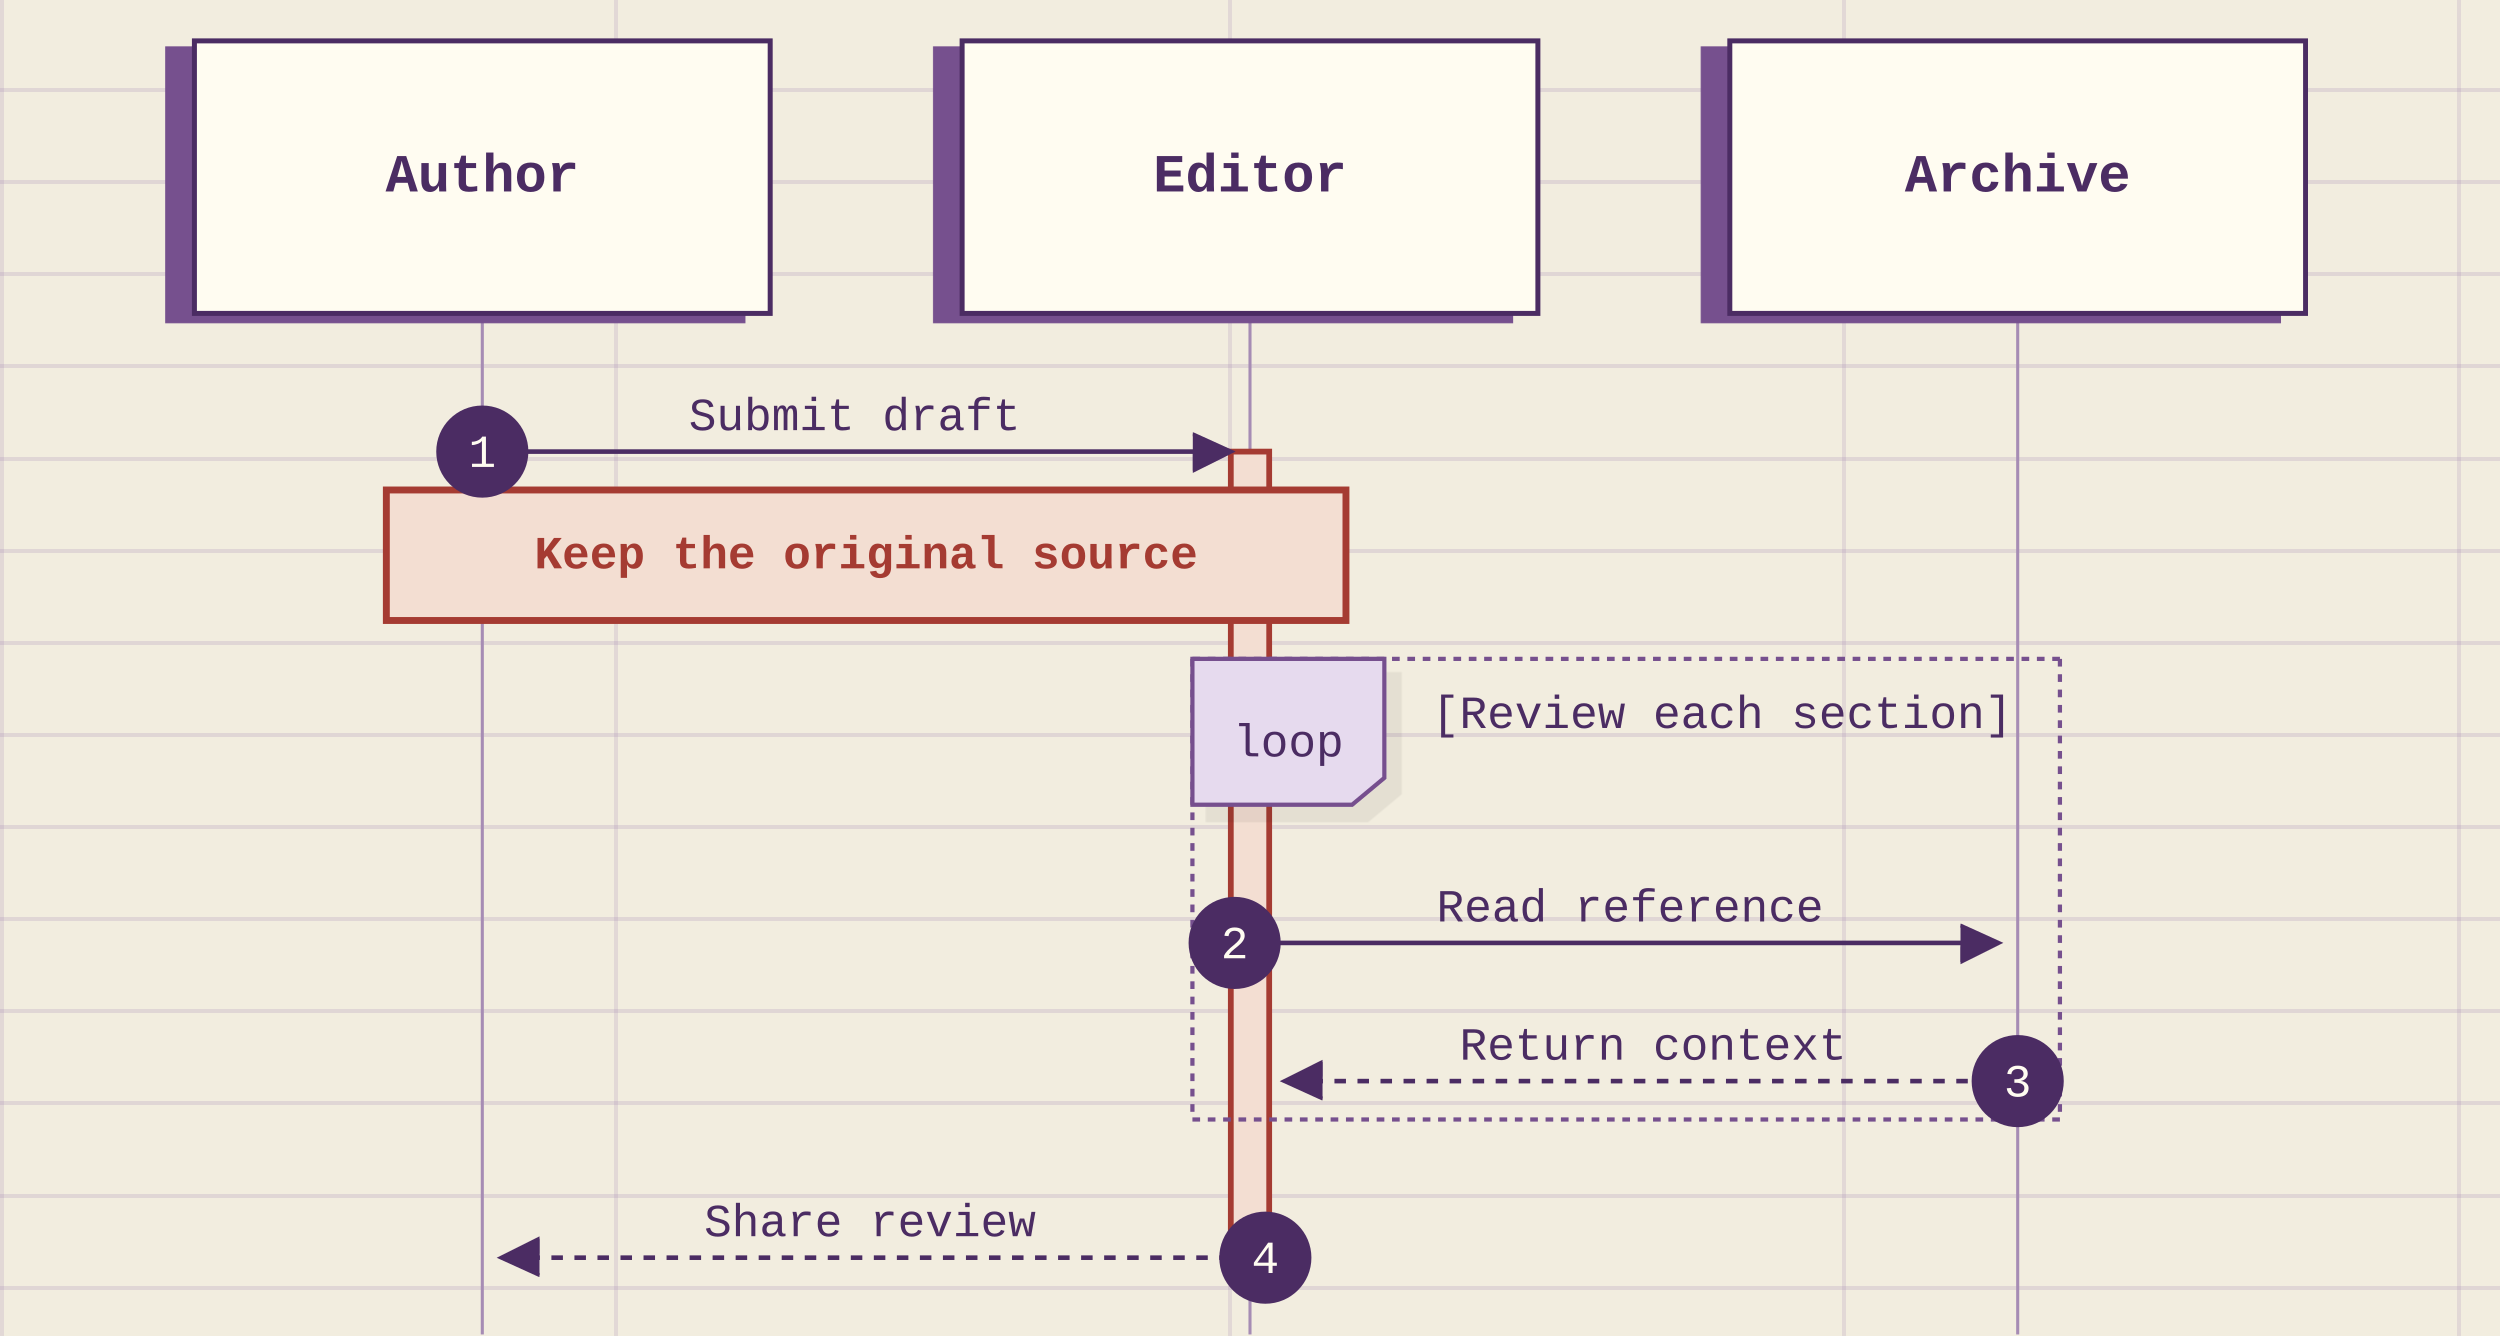
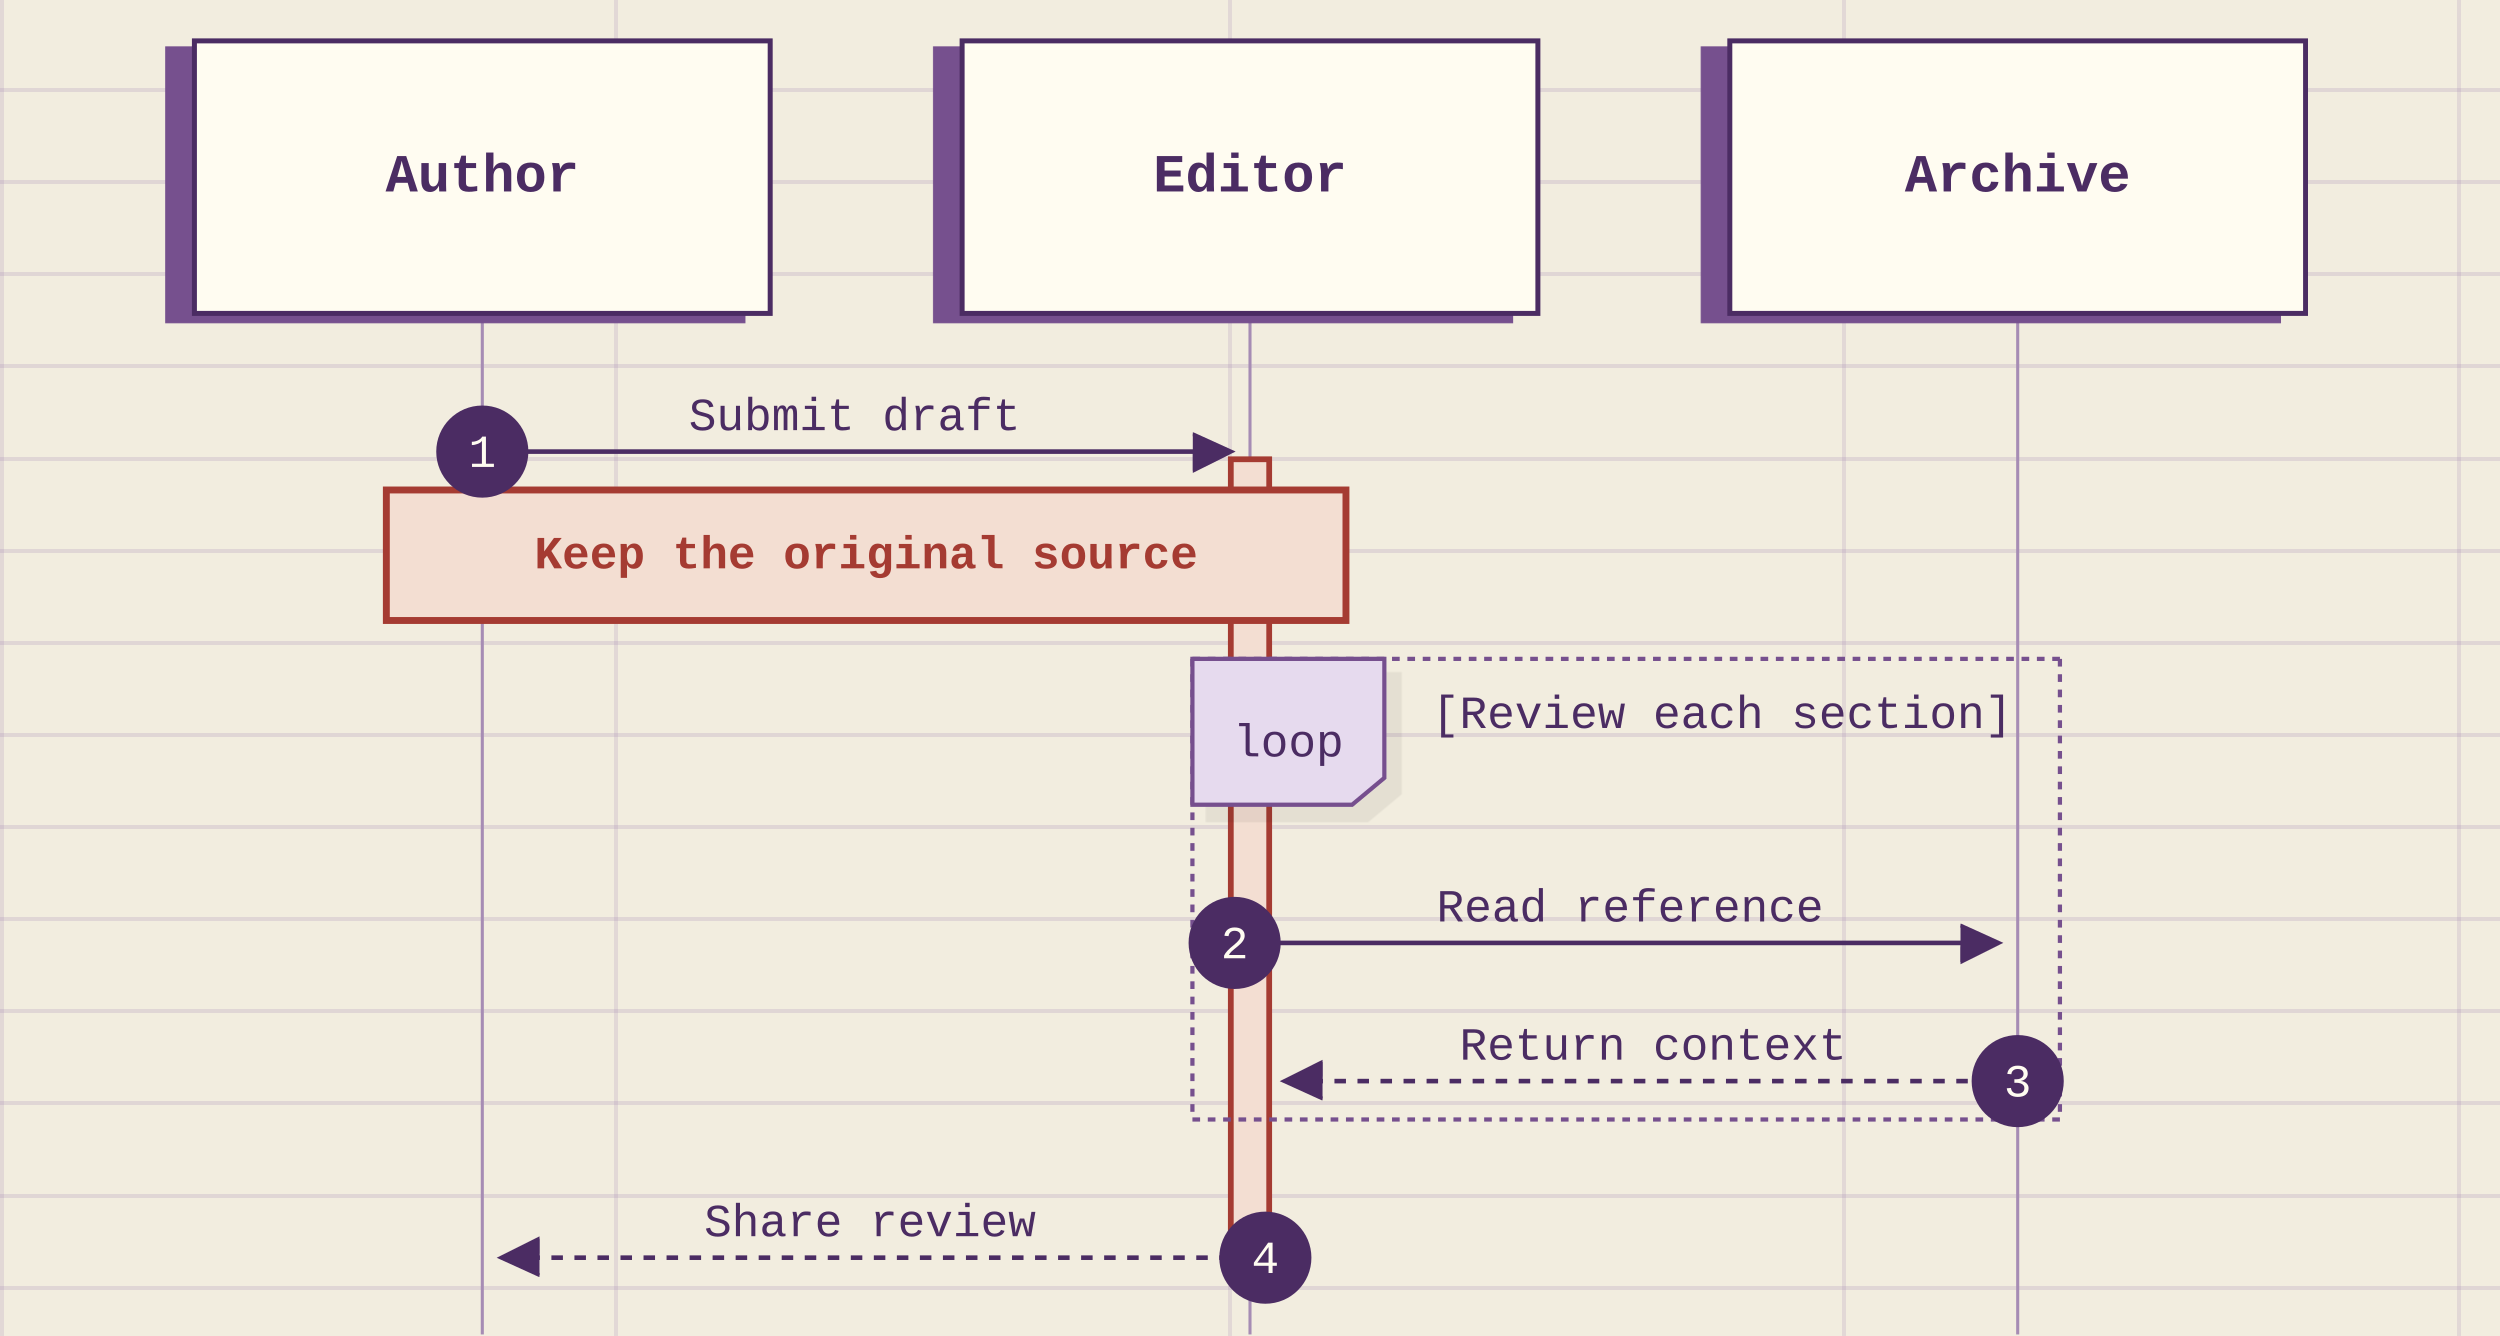
<svg xmlns="http://www.w3.org/2000/svg" id="theme-carbon-copy-sequence" width="100%" style="max-width: 651.3px;" viewBox="-50.65 -10.65 651.3 348.05" role="graphics-document document" aria-roledescription="sequence">
  <rect class="merman-theme-canvas-base" data-merman-theme-canvas="base" aria-hidden="true" pointer-events="none" x="-50.65" y="-10.65" width="651.3" height="348.05" fill="#F2EDDF" />
  <defs>
    <linearGradient id="theme-carbon-copy-sequence-merman-theme-canvas-layer-0-gradient" gradientUnits="userSpaceOnUse" x1="80" y1="24" x2="80" y2="0">
      <stop offset="0%" stop-color="rgba(166, 140, 180, 0.24)" />
      <stop offset="4.167%" stop-color="rgba(166, 140, 180, 0.24)" />
      <stop offset="4.167%" stop-color="rgba(166, 140, 180, 0)" />
      <stop offset="100%" stop-color="rgba(166, 140, 180, 0)" />
    </linearGradient>
    <pattern id="theme-carbon-copy-sequence-merman-theme-canvas-layer-0-pattern" patternUnits="userSpaceOnUse" x="0" y="0" width="160" height="24" patternTransform="translate(-50.65 -10.65)">
      <rect x="0" y="0" width="160" height="24" fill="url(#theme-carbon-copy-sequence-merman-theme-canvas-layer-0-gradient)" />
    </pattern>
  </defs>
  <g class="merman-theme-canvas-layer" data-merman-theme-canvas-layer="0" aria-hidden="true" pointer-events="none">
    <rect x="-50.65" y="-10.65" width="651.3" height="348.05" fill="url(#theme-carbon-copy-sequence-merman-theme-canvas-layer-0-pattern)" />
  </g>
  <defs>
    <linearGradient id="theme-carbon-copy-sequence-merman-theme-canvas-layer-1-gradient" gradientUnits="userSpaceOnUse" x1="0" y1="12" x2="160" y2="12">
      <stop offset="0%" stop-color="rgba(166, 140, 180, 0.22)" />
      <stop offset="0.625%" stop-color="rgba(166, 140, 180, 0.22)" />
      <stop offset="0.625%" stop-color="rgba(166, 140, 180, 0)" />
      <stop offset="100%" stop-color="rgba(166, 140, 180, 0)" />
    </linearGradient>
    <pattern id="theme-carbon-copy-sequence-merman-theme-canvas-layer-1-pattern" patternUnits="userSpaceOnUse" x="0" y="0" width="160" height="24" patternTransform="translate(-50.65 -10.65)">
      <rect x="0" y="0" width="160" height="24" fill="url(#theme-carbon-copy-sequence-merman-theme-canvas-layer-1-gradient)" />
    </pattern>
  </defs>
  <g class="merman-theme-canvas-layer" data-merman-theme-canvas-layer="1" aria-hidden="true" pointer-events="none">
    <rect x="-50.65" y="-10.65" width="651.3" height="348.05" fill="url(#theme-carbon-copy-sequence-merman-theme-canvas-layer-1-pattern)" />
  </g>
  <g>
    <line id="actor2" x1="475" y1="71" x2="475" y2="337" class="actor-line 200" stroke-width="0.5px" stroke="#999" name="Archive" data-et="life-line" data-id="Archive" />
    <g id="root-2" data-et="participant" data-type="participant" data-id="Archive" data-look="neo">
      <defs>
        <filter id="theme-carbon-copy-sequence-actor-2-top-theme-effect-design-effect-0" filterUnits="objectBoundingBox" x="-0.051" y="-0.009" width="1.055" height="1.046" color-interpolation-filters="sRGB">
          <feGaussianBlur in="SourceAlpha" stdDeviation="0" result="merman-shadow-0-blur" />
          <feOffset in="merman-shadow-0-blur" dx="-7" dy="2" result="merman-shadow-0-offset" />
          <feFlood flood-color="#76508E" result="merman-shadow-0-flood" />
          <feComposite in="merman-shadow-0-flood" in2="merman-shadow-0-offset" operator="in" result="merman-shadow-0-shadow" />
          <feMerge result="merman-shadow-stack-result">
            <feMergeNode in="merman-shadow-0-shadow" />
            <feMergeNode in="SourceGraphic" />
          </feMerge>
        </filter>
      </defs>
      <rect x="400" y="0" fill="#eaeaea" stroke="#666" width="150" height="71" name="Archive" rx="0" ry="0" class="actor actor-top" data-look="neo" style="stroke-width:1.3px;" filter="url(#theme-carbon-copy-sequence-actor-2-top-theme-effect-design-effect-0)" />
      <text x="475" y="35.5" dominant-baseline="central" alignment-baseline="central" class="actor actor-box" style="text-anchor: middle;font-family:Menlo, Consolas, &quot;Liberation Mono&quot;, &quot;Noto Sans Mono CJK SC&quot;, monospace;font-size:14px;font-weight:600;font-style:normal;">
        <tspan x="475" dy="0">Archive</tspan>
      </text>
    </g>
  </g>
  <g>
    <line id="actor1" x1="275" y1="71" x2="275" y2="337" class="actor-line 200" stroke-width="0.5px" stroke="#999" name="Editor" data-et="life-line" data-id="Editor" />
    <g id="root-1" data-et="participant" data-type="participant" data-id="Editor" data-look="neo">
      <defs>
        <filter id="theme-carbon-copy-sequence-actor-1-top-theme-effect-design-effect-0" filterUnits="objectBoundingBox" x="-0.051" y="-0.009" width="1.055" height="1.046" color-interpolation-filters="sRGB">
          <feGaussianBlur in="SourceAlpha" stdDeviation="0" result="merman-shadow-0-blur" />
          <feOffset in="merman-shadow-0-blur" dx="-7" dy="2" result="merman-shadow-0-offset" />
          <feFlood flood-color="#76508E" result="merman-shadow-0-flood" />
          <feComposite in="merman-shadow-0-flood" in2="merman-shadow-0-offset" operator="in" result="merman-shadow-0-shadow" />
          <feMerge result="merman-shadow-stack-result">
            <feMergeNode in="merman-shadow-0-shadow" />
            <feMergeNode in="SourceGraphic" />
          </feMerge>
        </filter>
      </defs>
      <rect x="200" y="0" fill="#eaeaea" stroke="#666" width="150" height="71" name="Editor" rx="0" ry="0" class="actor actor-top" data-look="neo" style="stroke-width:1.3px;" filter="url(#theme-carbon-copy-sequence-actor-1-top-theme-effect-design-effect-0)" />
      <text x="275" y="35.5" dominant-baseline="central" alignment-baseline="central" class="actor actor-box" style="text-anchor: middle;font-family:Menlo, Consolas, &quot;Liberation Mono&quot;, &quot;Noto Sans Mono CJK SC&quot;, monospace;font-size:14px;font-weight:600;font-style:normal;">
        <tspan x="275" dy="0">Editor</tspan>
      </text>
    </g>
  </g>
  <g>
    <line id="actor0" x1="75" y1="71" x2="75" y2="337" class="actor-line 200" stroke-width="0.5px" stroke="#999" name="Author" data-et="life-line" data-id="Author" />
    <g id="root-0" data-et="participant" data-type="participant" data-id="Author" data-look="neo">
      <defs>
        <filter id="theme-carbon-copy-sequence-actor-0-top-theme-effect-design-effect-0" filterUnits="objectBoundingBox" x="-0.051" y="-0.009" width="1.055" height="1.046" color-interpolation-filters="sRGB">
          <feGaussianBlur in="SourceAlpha" stdDeviation="0" result="merman-shadow-0-blur" />
          <feOffset in="merman-shadow-0-blur" dx="-7" dy="2" result="merman-shadow-0-offset" />
          <feFlood flood-color="#76508E" result="merman-shadow-0-flood" />
          <feComposite in="merman-shadow-0-flood" in2="merman-shadow-0-offset" operator="in" result="merman-shadow-0-shadow" />
          <feMerge result="merman-shadow-stack-result">
            <feMergeNode in="merman-shadow-0-shadow" />
            <feMergeNode in="SourceGraphic" />
          </feMerge>
        </filter>
      </defs>
      <rect x="0" y="0" fill="#eaeaea" stroke="#666" width="150" height="71" name="Author" rx="0" ry="0" class="actor actor-top" data-look="neo" style="stroke-width:1.3px;" filter="url(#theme-carbon-copy-sequence-actor-0-top-theme-effect-design-effect-0)" />
      <text x="75" y="35.5" dominant-baseline="central" alignment-baseline="central" class="actor actor-box" style="text-anchor: middle;font-family:Menlo, Consolas, &quot;Liberation Mono&quot;, &quot;Noto Sans Mono CJK SC&quot;, monospace;font-size:14px;font-weight:600;font-style:normal;">
        <tspan x="75" dy="0">Author</tspan>
      </text>
    </g>
  </g>
  <style>#theme-carbon-copy-sequence{font-family:Menlo, Consolas, "Liberation Mono", "Noto Sans Mono CJK SC", monospace;font-size:13px;fill:#28253D;}@keyframes edge-animation-frame{from{stroke-dashoffset:0;}}@keyframes dash{to{stroke-dashoffset:0;}}#theme-carbon-copy-sequence .edge-animation-slow{stroke-dasharray:9,5!important;stroke-dashoffset:900;animation:dash 50s linear infinite;stroke-linecap:round;}#theme-carbon-copy-sequence .edge-animation-fast{stroke-dasharray:9,5!important;stroke-dashoffset:900;animation:dash 20s linear infinite;stroke-linecap:round;}#theme-carbon-copy-sequence .error-icon{fill:#ffffff;}#theme-carbon-copy-sequence .error-text{fill:#000000;stroke:#000000;}#theme-carbon-copy-sequence .edge-thickness-normal{stroke-width:1px;}#theme-carbon-copy-sequence .edge-thickness-thick{stroke-width:3.5px;}#theme-carbon-copy-sequence .edge-pattern-solid{stroke-dasharray:0;}#theme-carbon-copy-sequence .edge-thickness-invisible{stroke-width:0;fill:none;}#theme-carbon-copy-sequence .edge-pattern-dashed{stroke-dasharray:3;}#theme-carbon-copy-sequence .edge-pattern-dotted{stroke-dasharray:2;}#theme-carbon-copy-sequence .marker{fill:#000000;stroke:#000000;}#theme-carbon-copy-sequence .marker.cross{stroke:#000000;}#theme-carbon-copy-sequence svg{font-family:Menlo, Consolas, "Liberation Mono", "Noto Sans Mono CJK SC", monospace;font-size:13px;}#theme-carbon-copy-sequence p{margin:0;}#theme-carbon-copy-sequence .actor{stroke:#4B2C63;fill:#FFFCF1;stroke-width:2;}#theme-carbon-copy-sequence rect.actor.outer-path[data-look="neo"]{filter:url(#theme-carbon-copy-sequence-drop-shadow);}#theme-carbon-copy-sequence rect.note[data-look="neo"]{stroke:#A53B32;fill:#F3DED2;filter:url(#theme-carbon-copy-sequence-drop-shadow);}#theme-carbon-copy-sequence text.actor&gt;tspan{stroke:none;}#theme-carbon-copy-sequence .actor-line{stroke:#A68CB4;stroke-width:0.8px;}#theme-carbon-copy-sequence .innerArc{stroke-width:1.5;stroke-dasharray:none;}#theme-carbon-copy-sequence .messageLine0{stroke-width:1.2px;stroke-dasharray:none;}#theme-carbon-copy-sequence .messageLine1{stroke-width:1.2px;stroke-dasharray:2,2;}#theme-carbon-copy-sequence .messageLine0,#theme-carbon-copy-sequence .messageLine1{stroke:#4B2C63;}#theme-carbon-copy-sequence [id="theme-carbon-copy-sequence-arrowhead"] path,#theme-carbon-copy-sequence [id="theme-carbon-copy-sequence-crosshead"] path,#theme-carbon-copy-sequence [id="theme-carbon-copy-sequence-filled-head"] path,#theme-carbon-copy-sequence [id="theme-carbon-copy-sequence-solidTopArrowHead"] path,#theme-carbon-copy-sequence [id="theme-carbon-copy-sequence-solidBottomArrowHead"] path{fill:#4B2C63;stroke:#4B2C63;}#theme-carbon-copy-sequence [id="theme-carbon-copy-sequence-stickTopArrowHead"] path,#theme-carbon-copy-sequence [id="theme-carbon-copy-sequence-stickBottomArrowHead"] path{stroke:#4B2C63;}#theme-carbon-copy-sequence [id="theme-carbon-copy-sequence-sequencenumber"]{fill:#4B2C63;}#theme-carbon-copy-sequence .sequenceNumber,#theme-carbon-copy-sequence .sequenceNumber&gt;tspan{fill:#FFFCF1;}#theme-carbon-copy-sequence .messageText{stroke:none;}#theme-carbon-copy-sequence .labelBox{stroke:#76508E;fill:#E6DAEE;filter:url(#theme-carbon-copy-sequence-drop-shadow);}#theme-carbon-copy-sequence .labelText,#theme-carbon-copy-sequence .labelText&gt;tspan{stroke:none;}#theme-carbon-copy-sequence .loopText,#theme-carbon-copy-sequence .loopText&gt;tspan{stroke:none;}#theme-carbon-copy-sequence .sectionTitle,#theme-carbon-copy-sequence .sectionTitle&gt;tspan{stroke:none;}#theme-carbon-copy-sequence .loopLine{stroke-width:2px;stroke-dasharray:2,2;stroke:#76508E;fill:#28253D;}#theme-carbon-copy-sequence .note{stroke:#A53B32;fill:#F3DED2;}#theme-carbon-copy-sequence .noteText,#theme-carbon-copy-sequence .noteText&gt;tspan{stroke:none;}#theme-carbon-copy-sequence .activation0{fill:hsl(-120, 0%, 80%);stroke:hsl(-120, 0%, 70%);}#theme-carbon-copy-sequence .activation1{fill:hsl(-120, 0%, 80%);stroke:hsl(-120, 0%, 70%);}#theme-carbon-copy-sequence .activation2{fill:hsl(-120, 0%, 80%);stroke:hsl(-120, 0%, 70%);}#theme-carbon-copy-sequence .actorPopupMenu{position:absolute;}#theme-carbon-copy-sequence .actorPopupMenuPanel{position:absolute;fill:#ffffff;box-shadow:0px 8px 16px 0px rgba(0,0,0,0.2);filter:drop-shadow(3px 5px 2px rgb(0 0 0 / 0.4));}#theme-carbon-copy-sequence .actor-man circle,#theme-carbon-copy-sequence line{fill:#ffffff;stroke-width:2px;}#theme-carbon-copy-sequence .actor-man line,#theme-carbon-copy-sequence .actor-man circle,#theme-carbon-copy-sequence .actor line,#theme-carbon-copy-sequence .actor circle{fill:#FFFCF1;}#theme-carbon-copy-sequence .actor-man line,#theme-carbon-copy-sequence .actor-man circle,#theme-carbon-copy-sequence .actor line,#theme-carbon-copy-sequence .actor circle{stroke:#4B2C63;}#theme-carbon-copy-sequence .activation0,#theme-carbon-copy-sequence .activation1,#theme-carbon-copy-sequence .activation2{fill:#F3DED2;}#theme-carbon-copy-sequence .activation0,#theme-carbon-copy-sequence .activation1,#theme-carbon-copy-sequence .activation2{stroke:#A53B32;}#theme-carbon-copy-sequence text.actor,#theme-carbon-copy-sequence text.actor&gt;tspan,#theme-carbon-copy-sequence text.text,#theme-carbon-copy-sequence text.text&gt;tspan{font-family:Menlo, Consolas, "Liberation Mono", "Noto Sans Mono CJK SC", monospace;font-size:14px;font-weight:600;font-style:normal;fill:#4B2C63;}#theme-carbon-copy-sequence .messageText,#theme-carbon-copy-sequence .messageText&gt;tspan{font-family:Menlo, Consolas, "Liberation Mono", "Noto Sans Mono CJK SC", monospace;font-size:12px;font-weight:400;font-style:normal;fill:#4B2C63;}#theme-carbon-copy-sequence .noteText,#theme-carbon-copy-sequence .noteText&gt;tspan{font-family:Menlo, Consolas, "Liberation Mono", "Noto Sans Mono CJK SC", monospace;font-size:12px;font-weight:600;font-style:normal;fill:#A53B32;}#theme-carbon-copy-sequence .loopText,#theme-carbon-copy-sequence .loopText&gt;tspan,#theme-carbon-copy-sequence .sectionTitle,#theme-carbon-copy-sequence .sectionTitle&gt;tspan,#theme-carbon-copy-sequence .labelText,#theme-carbon-copy-sequence .labelText&gt;tspan{font-family:Menlo, Consolas, "Liberation Mono", "Noto Sans Mono CJK SC", monospace;font-size:12px;font-weight:400;font-style:normal;fill:#4B2C63;}#theme-carbon-copy-sequence g rect.rect{filter:url(#theme-carbon-copy-sequence-drop-shadow);stroke:#28253D;}#theme-carbon-copy-sequence :root{--mermaid-font-family:Menlo, Consolas, "Liberation Mono", "Noto Sans Mono CJK SC", monospace;}</style>
  <g />
  <defs>
    <symbol id="theme-carbon-copy-sequence-computer" width="24" height="24">
      <path transform="scale(.5)" d="M2 2v13h20v-13h-20zm18 11h-16v-9h16v9zm-10.228 6l.466-1h3.524l.467 1h-4.457zm14.228 3h-24l2-6h2.104l-1.33 4h18.45l-1.297-4h2.073l2 6zm-5-10h-14v-7h14v7z" />
    </symbol>
  </defs>
  <defs>
    <symbol id="theme-carbon-copy-sequence-database" fill-rule="evenodd" clip-rule="evenodd">
      <path transform="scale(.5)" d="M12.258.001l.256.004.255.005.253.008.251.01.249.012.247.015.246.016.242.019.241.02.239.023.236.024.233.027.231.028.229.031.225.032.223.034.22.036.217.038.214.04.211.041.208.043.205.045.201.046.198.048.194.05.191.051.187.053.183.054.18.056.175.057.172.059.168.06.163.061.16.063.155.064.15.066.074.033.073.033.071.034.07.034.069.035.068.035.067.035.066.035.064.036.064.036.062.036.06.036.06.037.058.037.058.037.055.038.055.038.053.038.052.038.051.039.05.039.048.039.047.039.045.04.044.04.043.04.041.04.04.041.039.041.037.041.036.041.034.041.033.042.032.042.03.042.029.042.027.042.026.043.024.043.023.043.021.043.02.043.018.044.017.043.015.044.013.044.012.044.011.045.009.044.007.045.006.045.004.045.002.045.001.045v17l-.001.045-.002.045-.004.045-.006.045-.007.045-.009.044-.011.045-.012.044-.013.044-.015.044-.017.043-.018.044-.02.043-.021.043-.023.043-.024.043-.026.043-.027.042-.029.042-.03.042-.032.042-.033.042-.034.041-.036.041-.037.041-.039.041-.04.041-.041.04-.043.04-.044.04-.045.04-.047.039-.048.039-.05.039-.051.039-.052.038-.053.038-.055.038-.055.038-.058.037-.058.037-.06.037-.06.036-.062.036-.064.036-.064.036-.066.035-.067.035-.068.035-.069.035-.07.034-.071.034-.073.033-.074.033-.15.066-.155.064-.16.063-.163.061-.168.06-.172.059-.175.057-.18.056-.183.054-.187.053-.191.051-.194.05-.198.048-.201.046-.205.045-.208.043-.211.041-.214.04-.217.038-.22.036-.223.034-.225.032-.229.031-.231.028-.233.027-.236.024-.239.023-.241.02-.242.019-.246.016-.247.015-.249.012-.251.01-.253.008-.255.005-.256.004-.258.001-.258-.001-.256-.004-.255-.005-.253-.008-.251-.01-.249-.012-.247-.015-.245-.016-.243-.019-.241-.02-.238-.023-.236-.024-.234-.027-.231-.028-.228-.031-.226-.032-.223-.034-.22-.036-.217-.038-.214-.04-.211-.041-.208-.043-.204-.045-.201-.046-.198-.048-.195-.05-.19-.051-.187-.053-.184-.054-.179-.056-.176-.057-.172-.059-.167-.06-.164-.061-.159-.063-.155-.064-.151-.066-.074-.033-.072-.033-.072-.034-.07-.034-.069-.035-.068-.035-.067-.035-.066-.035-.064-.036-.063-.036-.062-.036-.061-.036-.06-.037-.058-.037-.057-.037-.056-.038-.055-.038-.053-.038-.052-.038-.051-.039-.049-.039-.049-.039-.046-.039-.046-.04-.044-.04-.043-.04-.041-.04-.04-.041-.039-.041-.037-.041-.036-.041-.034-.041-.033-.042-.032-.042-.03-.042-.029-.042-.027-.042-.026-.043-.024-.043-.023-.043-.021-.043-.02-.043-.018-.044-.017-.043-.015-.044-.013-.044-.012-.044-.011-.045-.009-.044-.007-.045-.006-.045-.004-.045-.002-.045-.001-.045v-17l.001-.045.002-.045.004-.045.006-.045.007-.045.009-.044.011-.045.012-.044.013-.044.015-.044.017-.043.018-.044.02-.043.021-.043.023-.043.024-.043.026-.043.027-.042.029-.042.03-.042.032-.042.033-.042.034-.041.036-.041.037-.041.039-.041.04-.041.041-.04.043-.04.044-.04.046-.04.046-.039.049-.039.049-.039.051-.039.052-.038.053-.038.055-.038.056-.038.057-.037.058-.037.06-.037.061-.036.062-.036.063-.036.064-.036.066-.035.067-.035.068-.035.069-.035.07-.034.072-.034.072-.033.074-.033.151-.066.155-.064.159-.063.164-.061.167-.06.172-.059.176-.057.179-.056.184-.054.187-.053.19-.051.195-.05.198-.048.201-.046.204-.045.208-.043.211-.041.214-.04.217-.038.22-.036.223-.034.226-.032.228-.031.231-.028.234-.027.236-.024.238-.023.241-.02.243-.019.245-.016.247-.015.249-.012.251-.01.253-.008.255-.005.256-.004.258-.001.258.001zm-9.258 20.499v.01l.001.021.003.021.004.022.005.021.006.022.007.022.009.023.01.022.011.023.012.023.013.023.015.023.016.024.017.023.018.024.019.024.021.024.022.025.023.024.024.025.052.049.056.05.061.051.066.051.07.051.075.051.079.052.084.052.088.052.092.052.097.052.102.051.105.052.11.052.114.051.119.051.123.051.127.05.131.05.135.05.139.048.144.049.147.047.152.047.155.047.16.045.163.045.167.043.171.043.176.041.178.041.183.039.187.039.19.037.194.035.197.035.202.033.204.031.209.03.212.029.216.027.219.025.222.024.226.021.23.02.233.018.236.016.24.015.243.012.246.01.249.008.253.005.256.004.259.001.26-.001.257-.004.254-.005.25-.008.247-.011.244-.012.241-.014.237-.016.233-.018.231-.021.226-.021.224-.024.22-.026.216-.027.212-.028.21-.031.205-.031.202-.034.198-.034.194-.036.191-.037.187-.039.183-.04.179-.04.175-.042.172-.043.168-.044.163-.045.16-.046.155-.046.152-.047.148-.048.143-.049.139-.049.136-.05.131-.05.126-.05.123-.051.118-.052.114-.051.11-.052.106-.052.101-.052.096-.052.092-.052.088-.053.083-.051.079-.052.074-.052.07-.051.065-.051.06-.051.056-.05.051-.05.023-.024.023-.025.021-.024.02-.024.019-.024.018-.024.017-.024.015-.023.014-.024.013-.023.012-.023.01-.023.01-.022.008-.022.006-.022.006-.022.004-.022.004-.021.001-.021.001-.021v-4.127l-.077.055-.08.053-.083.054-.085.053-.087.052-.09.052-.093.051-.095.05-.097.05-.1.049-.102.049-.105.048-.106.047-.109.047-.111.046-.114.045-.115.045-.118.044-.12.043-.122.042-.124.042-.126.041-.128.04-.13.04-.132.038-.134.038-.135.037-.138.037-.139.035-.142.035-.143.034-.144.033-.147.032-.148.031-.15.03-.151.03-.153.029-.154.027-.156.027-.158.026-.159.025-.161.024-.162.023-.163.022-.165.021-.166.02-.167.019-.169.018-.169.017-.171.016-.173.015-.173.014-.175.013-.175.012-.177.011-.178.01-.179.008-.179.008-.181.006-.182.005-.182.004-.184.003-.184.002h-.37l-.184-.002-.184-.003-.182-.004-.182-.005-.181-.006-.179-.008-.179-.008-.178-.01-.176-.011-.176-.012-.175-.013-.173-.014-.172-.015-.171-.016-.17-.017-.169-.018-.167-.019-.166-.02-.165-.021-.163-.022-.162-.023-.161-.024-.159-.025-.157-.026-.156-.027-.155-.027-.153-.029-.151-.03-.15-.03-.148-.031-.146-.032-.145-.033-.143-.034-.141-.035-.14-.035-.137-.037-.136-.037-.134-.038-.132-.038-.13-.04-.128-.04-.126-.041-.124-.042-.122-.042-.12-.044-.117-.043-.116-.045-.113-.045-.112-.046-.109-.047-.106-.047-.105-.048-.102-.049-.1-.049-.097-.05-.095-.05-.093-.052-.09-.051-.087-.052-.085-.053-.083-.054-.08-.054-.077-.054v4.127zm0-5.654v.011l.001.021.003.021.004.021.005.022.006.022.007.022.009.022.01.022.011.023.012.023.013.023.015.024.016.023.017.024.018.024.019.024.021.024.022.024.023.025.024.024.052.05.056.05.061.05.066.051.07.051.075.052.079.051.084.052.088.052.092.052.097.052.102.052.105.052.11.051.114.051.119.052.123.05.127.051.131.05.135.049.139.049.144.048.147.048.152.047.155.046.16.045.163.045.167.044.171.042.176.042.178.04.183.04.187.038.19.037.194.036.197.034.202.033.204.032.209.03.212.028.216.027.219.025.222.024.226.022.23.02.233.018.236.016.24.014.243.012.246.01.249.008.253.006.256.003.259.001.26-.001.257-.003.254-.006.25-.008.247-.01.244-.012.241-.015.237-.016.233-.018.231-.02.226-.022.224-.024.22-.025.216-.027.212-.029.21-.03.205-.032.202-.033.198-.035.194-.036.191-.037.187-.039.183-.039.179-.041.175-.042.172-.043.168-.044.163-.045.16-.045.155-.047.152-.047.148-.048.143-.048.139-.05.136-.049.131-.05.126-.051.123-.051.118-.051.114-.052.11-.052.106-.052.101-.052.096-.052.092-.052.088-.052.083-.052.079-.052.074-.051.07-.052.065-.051.06-.05.056-.051.051-.049.023-.025.023-.024.021-.025.02-.024.019-.024.018-.024.017-.024.015-.023.014-.023.013-.024.012-.022.01-.023.01-.023.008-.022.006-.022.006-.022.004-.021.004-.022.001-.021.001-.021v-4.139l-.077.054-.08.054-.083.054-.085.052-.087.053-.09.051-.093.051-.095.051-.097.05-.1.049-.102.049-.105.048-.106.047-.109.047-.111.046-.114.045-.115.044-.118.044-.12.044-.122.042-.124.042-.126.041-.128.04-.13.039-.132.039-.134.038-.135.037-.138.036-.139.036-.142.035-.143.033-.144.033-.147.033-.148.031-.15.03-.151.03-.153.028-.154.028-.156.027-.158.026-.159.025-.161.024-.162.023-.163.022-.165.021-.166.02-.167.019-.169.018-.169.017-.171.016-.173.015-.173.014-.175.013-.175.012-.177.011-.178.009-.179.009-.179.007-.181.007-.182.005-.182.004-.184.003-.184.002h-.37l-.184-.002-.184-.003-.182-.004-.182-.005-.181-.007-.179-.007-.179-.009-.178-.009-.176-.011-.176-.012-.175-.013-.173-.014-.172-.015-.171-.016-.17-.017-.169-.018-.167-.019-.166-.02-.165-.021-.163-.022-.162-.023-.161-.024-.159-.025-.157-.026-.156-.027-.155-.028-.153-.028-.151-.03-.15-.03-.148-.031-.146-.033-.145-.033-.143-.033-.141-.035-.14-.036-.137-.036-.136-.037-.134-.038-.132-.039-.13-.039-.128-.04-.126-.041-.124-.042-.122-.043-.12-.043-.117-.044-.116-.044-.113-.046-.112-.046-.109-.046-.106-.047-.105-.048-.102-.049-.1-.049-.097-.05-.095-.051-.093-.051-.09-.051-.087-.053-.085-.052-.083-.054-.08-.054-.077-.054v4.139zm0-5.666v.011l.001.02.003.022.004.021.005.022.006.021.007.022.009.023.01.022.011.023.012.023.013.023.015.023.016.024.017.024.018.023.019.024.021.025.022.024.023.024.024.025.052.05.056.05.061.05.066.051.07.051.075.052.079.051.084.052.088.052.092.052.097.052.102.052.105.051.11.052.114.051.119.051.123.051.127.05.131.05.135.05.139.049.144.048.147.048.152.047.155.046.16.045.163.045.167.043.171.043.176.042.178.04.183.04.187.038.19.037.194.036.197.034.202.033.204.032.209.03.212.028.216.027.219.025.222.024.226.021.23.02.233.018.236.017.24.014.243.012.246.01.249.008.253.006.256.003.259.001.26-.001.257-.003.254-.006.25-.008.247-.01.244-.013.241-.014.237-.016.233-.018.231-.02.226-.022.224-.024.22-.025.216-.027.212-.029.21-.03.205-.032.202-.033.198-.035.194-.036.191-.037.187-.039.183-.039.179-.041.175-.042.172-.043.168-.044.163-.045.16-.045.155-.047.152-.047.148-.048.143-.049.139-.049.136-.049.131-.051.126-.05.123-.051.118-.052.114-.051.11-.052.106-.052.101-.052.096-.052.092-.052.088-.052.083-.052.079-.052.074-.052.07-.051.065-.051.06-.051.056-.05.051-.049.023-.025.023-.025.021-.024.02-.024.019-.024.018-.024.017-.024.015-.023.014-.024.013-.023.012-.023.01-.022.01-.023.008-.022.006-.022.006-.022.004-.022.004-.021.001-.021.001-.021v-4.153l-.077.054-.08.054-.083.053-.085.053-.087.053-.09.051-.093.051-.095.051-.097.05-.1.049-.102.048-.105.048-.106.048-.109.046-.111.046-.114.046-.115.044-.118.044-.12.043-.122.043-.124.042-.126.041-.128.04-.13.039-.132.039-.134.038-.135.037-.138.036-.139.036-.142.034-.143.034-.144.033-.147.032-.148.032-.15.03-.151.03-.153.028-.154.028-.156.027-.158.026-.159.024-.161.024-.162.023-.163.023-.165.021-.166.02-.167.019-.169.018-.169.017-.171.016-.173.015-.173.014-.175.013-.175.012-.177.01-.178.01-.179.009-.179.007-.181.006-.182.006-.182.004-.184.003-.184.001-.185.001-.185-.001-.184-.001-.184-.003-.182-.004-.182-.006-.181-.006-.179-.007-.179-.009-.178-.01-.176-.01-.176-.012-.175-.013-.173-.014-.172-.015-.171-.016-.17-.017-.169-.018-.167-.019-.166-.02-.165-.021-.163-.023-.162-.023-.161-.024-.159-.024-.157-.026-.156-.027-.155-.028-.153-.028-.151-.03-.15-.03-.148-.032-.146-.032-.145-.033-.143-.034-.141-.034-.14-.036-.137-.036-.136-.037-.134-.038-.132-.039-.13-.039-.128-.041-.126-.041-.124-.041-.122-.043-.12-.043-.117-.044-.116-.044-.113-.046-.112-.046-.109-.046-.106-.048-.105-.048-.102-.048-.1-.05-.097-.049-.095-.051-.093-.051-.09-.052-.087-.052-.085-.053-.083-.053-.08-.054-.077-.054v4.153zm8.74-8.179l-.257.004-.254.005-.25.008-.247.011-.244.012-.241.014-.237.016-.233.018-.231.021-.226.022-.224.023-.22.026-.216.027-.212.028-.21.031-.205.032-.202.033-.198.034-.194.036-.191.038-.187.038-.183.04-.179.041-.175.042-.172.043-.168.043-.163.045-.16.046-.155.046-.152.048-.148.048-.143.048-.139.049-.136.05-.131.05-.126.051-.123.051-.118.051-.114.052-.11.052-.106.052-.101.052-.096.052-.092.052-.088.052-.083.052-.079.052-.074.051-.07.052-.065.051-.06.05-.056.05-.051.05-.023.025-.023.024-.021.024-.02.025-.019.024-.018.024-.017.023-.015.024-.014.023-.013.023-.012.023-.01.023-.01.022-.008.022-.006.023-.006.021-.004.022-.004.021-.001.021-.001.021.001.021.001.021.004.021.004.022.006.021.006.023.008.022.01.022.01.023.012.023.013.023.014.023.015.024.017.023.018.024.019.024.02.025.021.024.023.024.023.025.051.05.056.05.06.05.065.051.07.052.074.051.079.052.083.052.088.052.092.052.096.052.101.052.106.052.11.052.114.052.118.051.123.051.126.051.131.05.136.05.139.049.143.048.148.048.152.048.155.046.16.046.163.045.168.043.172.043.175.042.179.041.183.04.187.038.191.038.194.036.198.034.202.033.205.032.21.031.212.028.216.027.22.026.224.023.226.022.231.021.233.018.237.016.241.014.244.012.247.011.25.008.254.005.257.004.26.001.26-.001.257-.004.254-.005.25-.008.247-.011.244-.012.241-.014.237-.016.233-.018.231-.021.226-.022.224-.023.22-.026.216-.027.212-.028.21-.031.205-.032.202-.033.198-.034.194-.036.191-.038.187-.038.183-.04.179-.041.175-.042.172-.043.168-.043.163-.045.16-.046.155-.046.152-.048.148-.048.143-.048.139-.049.136-.05.131-.05.126-.051.123-.051.118-.051.114-.052.11-.052.106-.052.101-.052.096-.052.092-.052.088-.052.083-.052.079-.052.074-.051.07-.052.065-.051.06-.05.056-.05.051-.05.023-.025.023-.024.021-.024.02-.025.019-.024.018-.024.017-.023.015-.024.014-.023.013-.023.012-.023.01-.023.01-.022.008-.022.006-.023.006-.021.004-.022.004-.021.001-.021.001-.021-.001-.021-.001-.021-.004-.021-.004-.022-.006-.021-.006-.023-.008-.022-.01-.022-.01-.023-.012-.023-.013-.023-.014-.023-.015-.024-.017-.023-.018-.024-.019-.024-.02-.025-.021-.024-.023-.024-.023-.025-.051-.05-.056-.05-.06-.05-.065-.051-.07-.052-.074-.051-.079-.052-.083-.052-.088-.052-.092-.052-.096-.052-.101-.052-.106-.052-.11-.052-.114-.052-.118-.051-.123-.051-.126-.051-.131-.05-.136-.05-.139-.049-.143-.048-.148-.048-.152-.048-.155-.046-.16-.046-.163-.045-.168-.043-.172-.043-.175-.042-.179-.041-.183-.04-.187-.038-.191-.038-.194-.036-.198-.034-.202-.033-.205-.032-.21-.031-.212-.028-.216-.027-.22-.026-.224-.023-.226-.022-.231-.021-.233-.018-.237-.016-.241-.014-.244-.012-.247-.011-.25-.008-.254-.005-.257-.004-.26-.001-.26.001z" />
    </symbol>
  </defs>
  <defs>
    <symbol id="theme-carbon-copy-sequence-clock" width="24" height="24">
      <path transform="scale(.5)" d="M12 2c5.514 0 10 4.486 10 10s-4.486 10-10 10-10-4.486-10-10 4.486-10 10-10zm0-2c-6.627 0-12 5.373-12 12s5.373 12 12 12 12-5.373 12-12-5.373-12-12-12zm5.848 12.459c.202.038.202.333.001.372-1.907.361-6.045 1.111-6.547 1.111-.719 0-1.301-.582-1.301-1.301 0-.512.77-5.447 1.125-7.445.034-.192.312-.181.343.014l.985 6.238 5.394 1.011z" />
    </symbol>
  </defs>
  <defs>
    <marker id="theme-carbon-copy-sequence-arrowhead" refX="7.9" refY="5" markerUnits="userSpaceOnUse" markerWidth="12" markerHeight="12" orient="auto-start-reverse">
      <path d="M -1 0 L 10 5 L 0 10 z" />
    </marker>
  </defs>
  <defs>
    <marker id="theme-carbon-copy-sequence-crosshead" markerWidth="15" markerHeight="8" orient="auto" refX="4" refY="4.5">
      <path fill="none" stroke="#000000" stroke-width="1pt" d="M 1,2 L 6,7 M 6,2 L 1,7" style="stroke-dasharray: 0, 0;" />
    </marker>
  </defs>
  <defs>
    <marker id="theme-carbon-copy-sequence-filled-head" refX="15.5" refY="7" markerWidth="20" markerHeight="28" orient="auto">
      <path d="M 18,7 L9,13 L14,7 L9,1 Z" />
    </marker>
  </defs>
  <defs>
    <marker id="theme-carbon-copy-sequence-sequencenumber" refX="15" refY="15" markerWidth="60" markerHeight="40" orient="auto">
      <circle cx="15" cy="15" r="6" />
    </marker>
  </defs>
  <defs>
    <marker id="theme-carbon-copy-sequence-solidTopArrowHead" refX="7.9" refY="7.25" markerUnits="userSpaceOnUse" markerWidth="12" markerHeight="12" orient="auto-start-reverse">
      <path d="M 0 0 L 10 8 L 0 8 z" />
    </marker>
  </defs>
  <defs>
    <marker id="theme-carbon-copy-sequence-solidBottomArrowHead" refX="7.9" refY="0.75" markerUnits="userSpaceOnUse" markerWidth="12" markerHeight="12" orient="auto-start-reverse">
      <path d="M 0 0 L 10 0 L 0 8 z" />
    </marker>
  </defs>
  <defs>
    <marker id="theme-carbon-copy-sequence-stickTopArrowHead" refX="7.5" refY="7" markerUnits="userSpaceOnUse" markerWidth="12" markerHeight="12" orient="auto-start-reverse">
      <path d="M 0 0 L 7 7" stroke="black" stroke-width="1.5" fill="none" />
    </marker>
  </defs>
  <defs>
    <marker id="theme-carbon-copy-sequence-stickBottomArrowHead" refX="7.5" refY="0" markerUnits="userSpaceOnUse" markerWidth="12" markerHeight="12" orient="auto-start-reverse">
      <path d="M 0 7 L 7 0" stroke="black" stroke-width="1.5" fill="none" />
    </marker>
  </defs>
  <defs>
    <filter id="theme-carbon-copy-sequence-drop-shadow" height="130%" width="130%">
      <feDropShadow dx="4" dy="4" stdDeviation="0" flood-opacity="0.06" flood-color="#000000" />
    </filter>
  </defs>
  <g>
-     <rect x="270" y="107" fill="#EDF2AE" stroke="#666" width="10" height="210" class="activation0" data-look="neo" stroke-width="1.5" />
+     <rect x="270" y="109" fill="#EDF2AE" stroke="#666" width="10" height="208" class="activation0" data-look="neo" stroke-width="1.5" />
  </g>
  <g data-et="note" data-id="i3">
    <rect x="50" y="117" fill="#EDF2AE" stroke="#666" width="250" height="34" class="note" data-look="neo" stroke-width="1.8" style="filter:none;" />
    <text x="175" y="122" text-anchor="middle" dominant-baseline="middle" alignment-baseline="middle" class="noteText" dy="1em" style="font-family:Menlo, Consolas, &quot;Liberation Mono&quot;, &quot;Noto Sans Mono CJK SC&quot;, monospace;font-size:12px;font-weight:600;font-style:normal;">
      <tspan x="175">Keep the original source</tspan>
    </text>
  </g>
  <g data-et="control-structure" data-id="i7">
    <line x1="260" y1="161" x2="486" y2="161" class="loopLine" style="stroke-width:1.1px;filter:none;" />
    <line x1="486" y1="161" x2="486" y2="281" class="loopLine" style="stroke-width:1.1px;filter:none;" />
    <line x1="260" y1="281" x2="486" y2="281" class="loopLine" style="stroke-width:1.1px;filter:none;" />
    <line x1="260" y1="161" x2="260" y2="281" class="loopLine" style="stroke-width:1.1px;filter:none;" />
    <polygon points="260,161 310,161 310,192 301.6,199 260,199" class="labelBox" style="stroke-width:1.1px;" />
    <text x="285" y="183" text-anchor="middle" dominant-baseline="middle" alignment-baseline="middle" class="labelText" style="font-family:Menlo, Consolas, &quot;Liberation Mono&quot;, &quot;Noto Sans Mono CJK SC&quot;, monospace;font-size:12px;font-weight:400;font-style:normal;">loop</text>
    <text x="398" y="179" text-anchor="middle" class="loopText" style="font-family:Menlo, Consolas, &quot;Liberation Mono&quot;, &quot;Noto Sans Mono CJK SC&quot;, monospace;font-size:12px;font-weight:400;font-style:normal;">
      <tspan x="398">[Review each section]</tspan>
    </text>
  </g>
  <text x="172" y="86" text-anchor="middle" dominant-baseline="middle" alignment-baseline="middle" class="messageText" dy="1em" style="font-family:Menlo, Consolas, &quot;Liberation Mono&quot;, &quot;Noto Sans Mono CJK SC&quot;, monospace;font-size:12px;font-weight:400;font-style:normal;">Submit draft</text>
  <line x1="76" y1="107" x2="268" y2="107" class="messageLine0" data-et="message" data-id="i1" data-from="Author" data-to="Editor" stroke-width="2" stroke="none" marker-end="url(#theme-carbon-copy-sequence-arrowhead)" style="fill: none;" />
  <line x1="75" y1="107" x2="75" y2="107" stroke-width="0" marker-start="url(#theme-carbon-copy-sequence-sequencenumber)" />
  <text x="75" y="111" font-family="sans-serif" font-size="12px" text-anchor="middle" class="sequenceNumber" style="font-family:Menlo, Consolas, &quot;Liberation Mono&quot;, &quot;Noto Sans Mono CJK SC&quot;, monospace;font-weight:400;font-style:normal;">1</text>
  <text x="374" y="214" text-anchor="middle" dominant-baseline="middle" alignment-baseline="middle" class="messageText" dy="1em" style="font-family:Menlo, Consolas, &quot;Liberation Mono&quot;, &quot;Noto Sans Mono CJK SC&quot;, monospace;font-size:12px;font-weight:400;font-style:normal;">Read reference</text>
  <line x1="280" y1="235" x2="468" y2="235" class="messageLine0" data-et="message" data-id="i5" data-from="Editor" data-to="Archive" stroke-width="2" stroke="none" marker-end="url(#theme-carbon-copy-sequence-arrowhead)" style="fill: none;" />
  <line x1="271" y1="235" x2="271" y2="235" stroke-width="0" marker-start="url(#theme-carbon-copy-sequence-sequencenumber)" />
  <text x="271" y="239" font-family="sans-serif" font-size="12px" text-anchor="middle" class="sequenceNumber" style="font-family:Menlo, Consolas, &quot;Liberation Mono&quot;, &quot;Noto Sans Mono CJK SC&quot;, monospace;font-weight:400;font-style:normal;">2</text>
  <text x="380" y="250" text-anchor="middle" dominant-baseline="middle" alignment-baseline="middle" class="messageText" dy="1em" style="font-family:Menlo, Consolas, &quot;Liberation Mono&quot;, &quot;Noto Sans Mono CJK SC&quot;, monospace;font-size:12px;font-weight:400;font-style:normal;">Return context</text>
  <line x1="474" y1="271" x2="286" y2="271" class="messageLine1" data-et="message" data-id="i6" data-from="Archive" data-to="Editor" stroke-width="2" stroke="none" marker-end="url(#theme-carbon-copy-sequence-arrowhead)" style="stroke-dasharray: 3, 3; fill: none;" />
  <line x1="475" y1="271" x2="475" y2="271" stroke-width="0" marker-start="url(#theme-carbon-copy-sequence-sequencenumber)" />
  <text x="475" y="275" font-family="sans-serif" font-size="12px" text-anchor="middle" class="sequenceNumber" style="font-family:Menlo, Consolas, &quot;Liberation Mono&quot;, &quot;Noto Sans Mono CJK SC&quot;, monospace;font-weight:400;font-style:normal;">3</text>
  <text x="176" y="296" text-anchor="middle" dominant-baseline="middle" alignment-baseline="middle" class="messageText" dy="1em" style="font-family:Menlo, Consolas, &quot;Liberation Mono&quot;, &quot;Noto Sans Mono CJK SC&quot;, monospace;font-size:12px;font-weight:400;font-style:normal;">Share review</text>
  <line x1="270" y1="317" x2="82" y2="317" class="messageLine1" data-et="message" data-id="i8" data-from="Editor" data-to="Author" stroke-width="2" stroke="none" marker-end="url(#theme-carbon-copy-sequence-arrowhead)" style="stroke-dasharray: 3, 3; fill: none;" />
  <line x1="279" y1="317" x2="279" y2="317" stroke-width="0" marker-start="url(#theme-carbon-copy-sequence-sequencenumber)" />
  <text x="279" y="321" font-family="sans-serif" font-size="12px" text-anchor="middle" class="sequenceNumber" style="font-family:Menlo, Consolas, &quot;Liberation Mono&quot;, &quot;Noto Sans Mono CJK SC&quot;, monospace;font-weight:400;font-style:normal;">4</text>
</svg>
